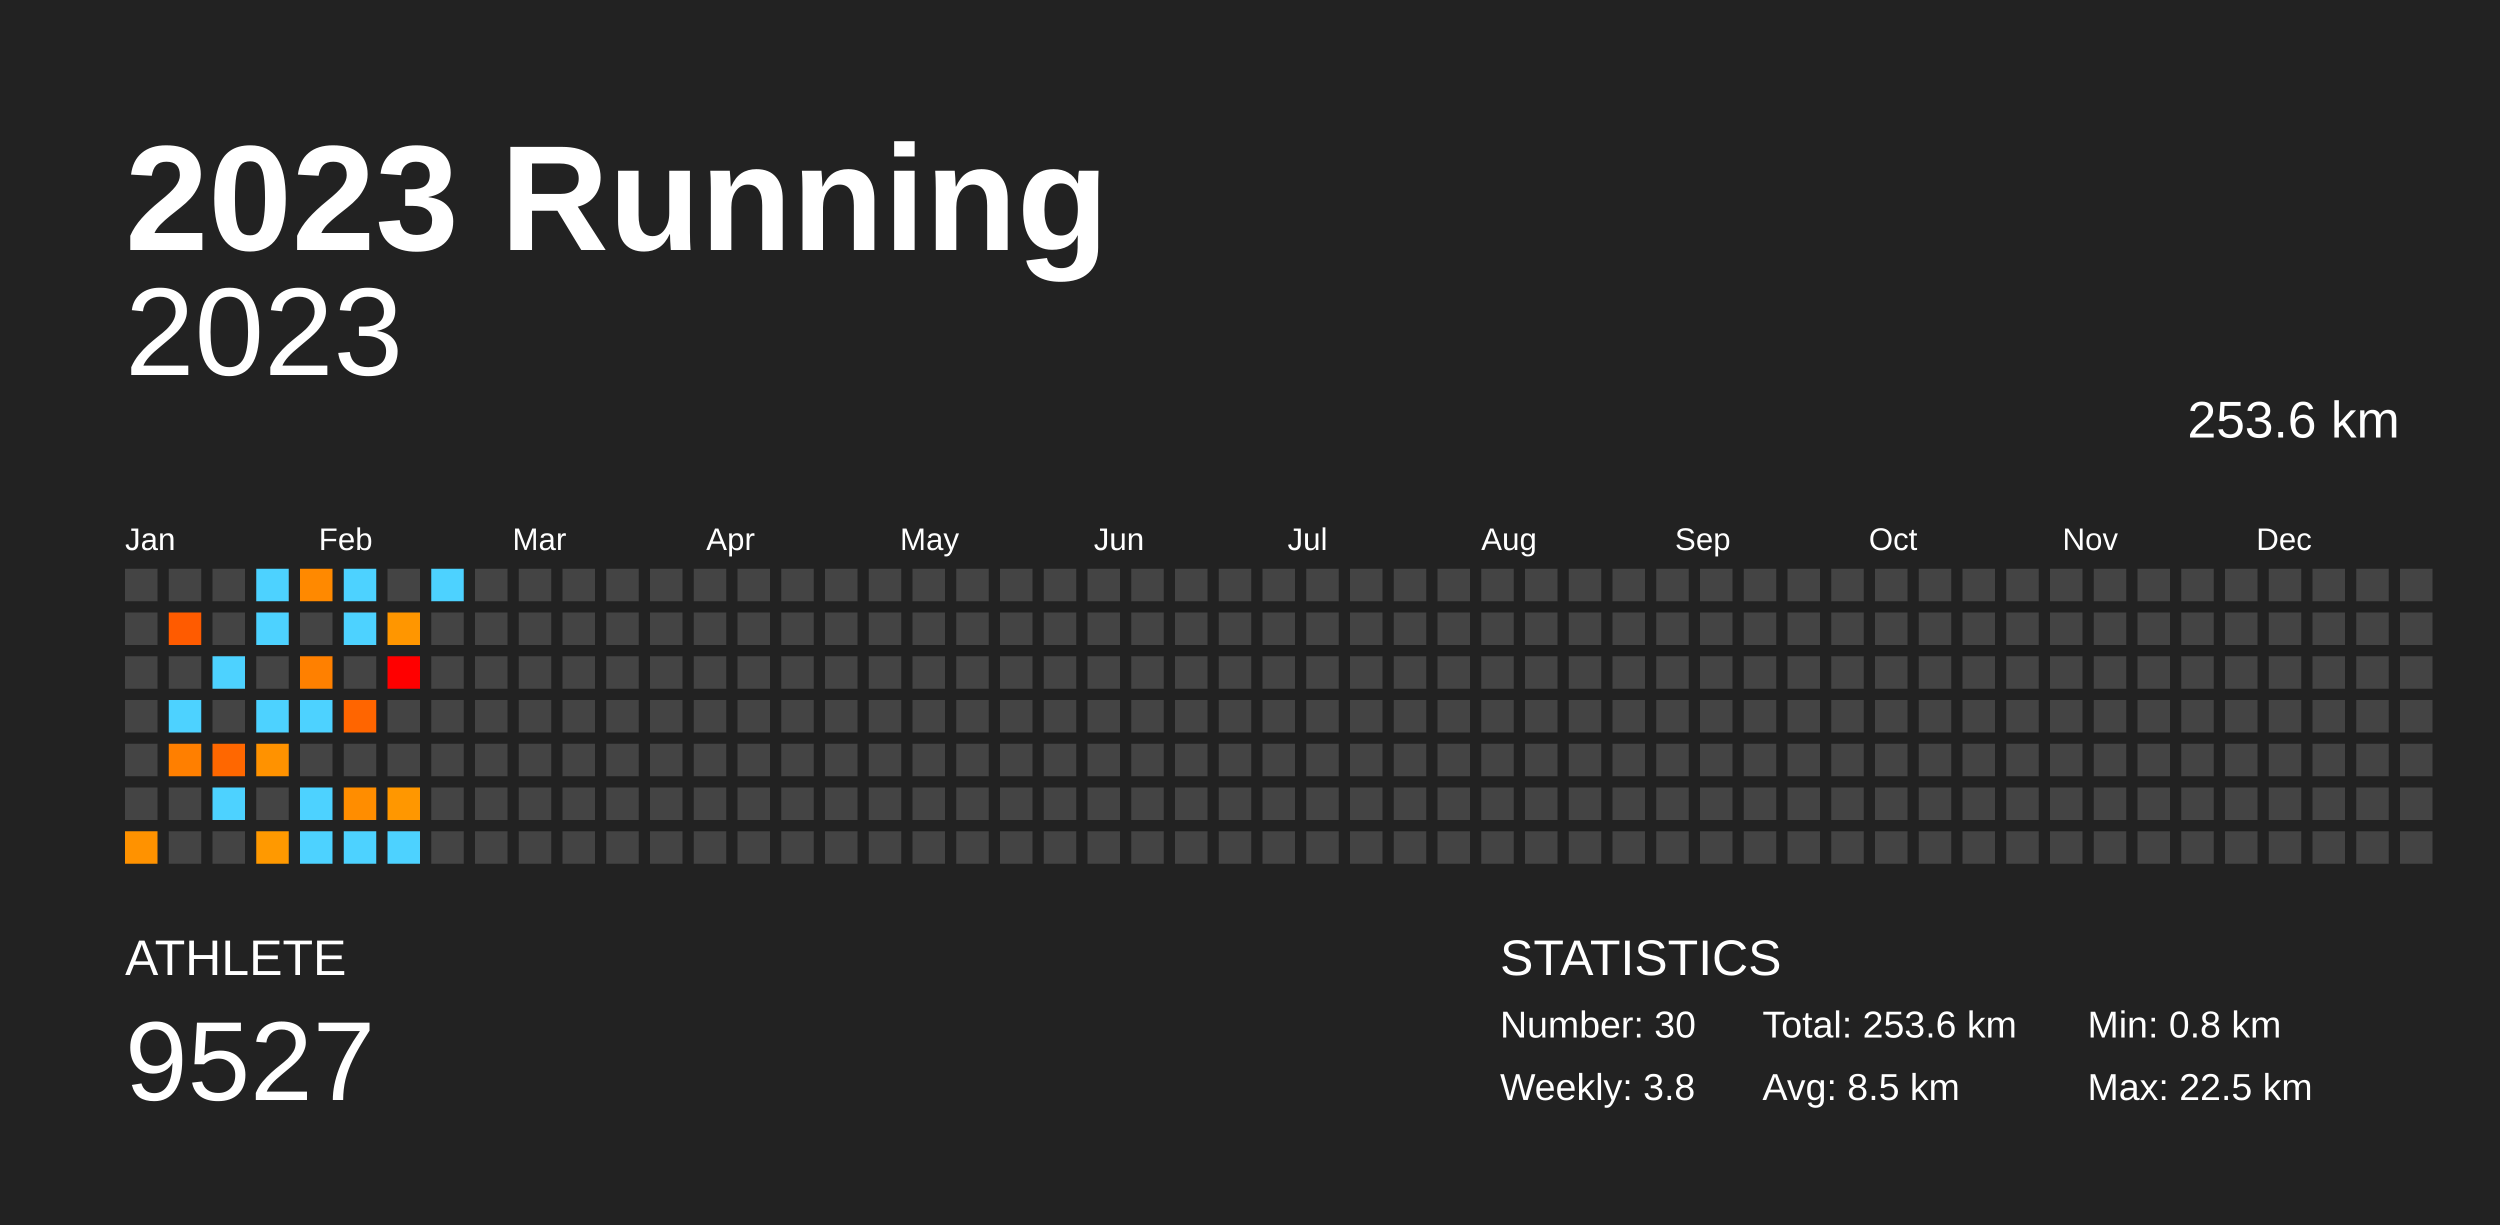
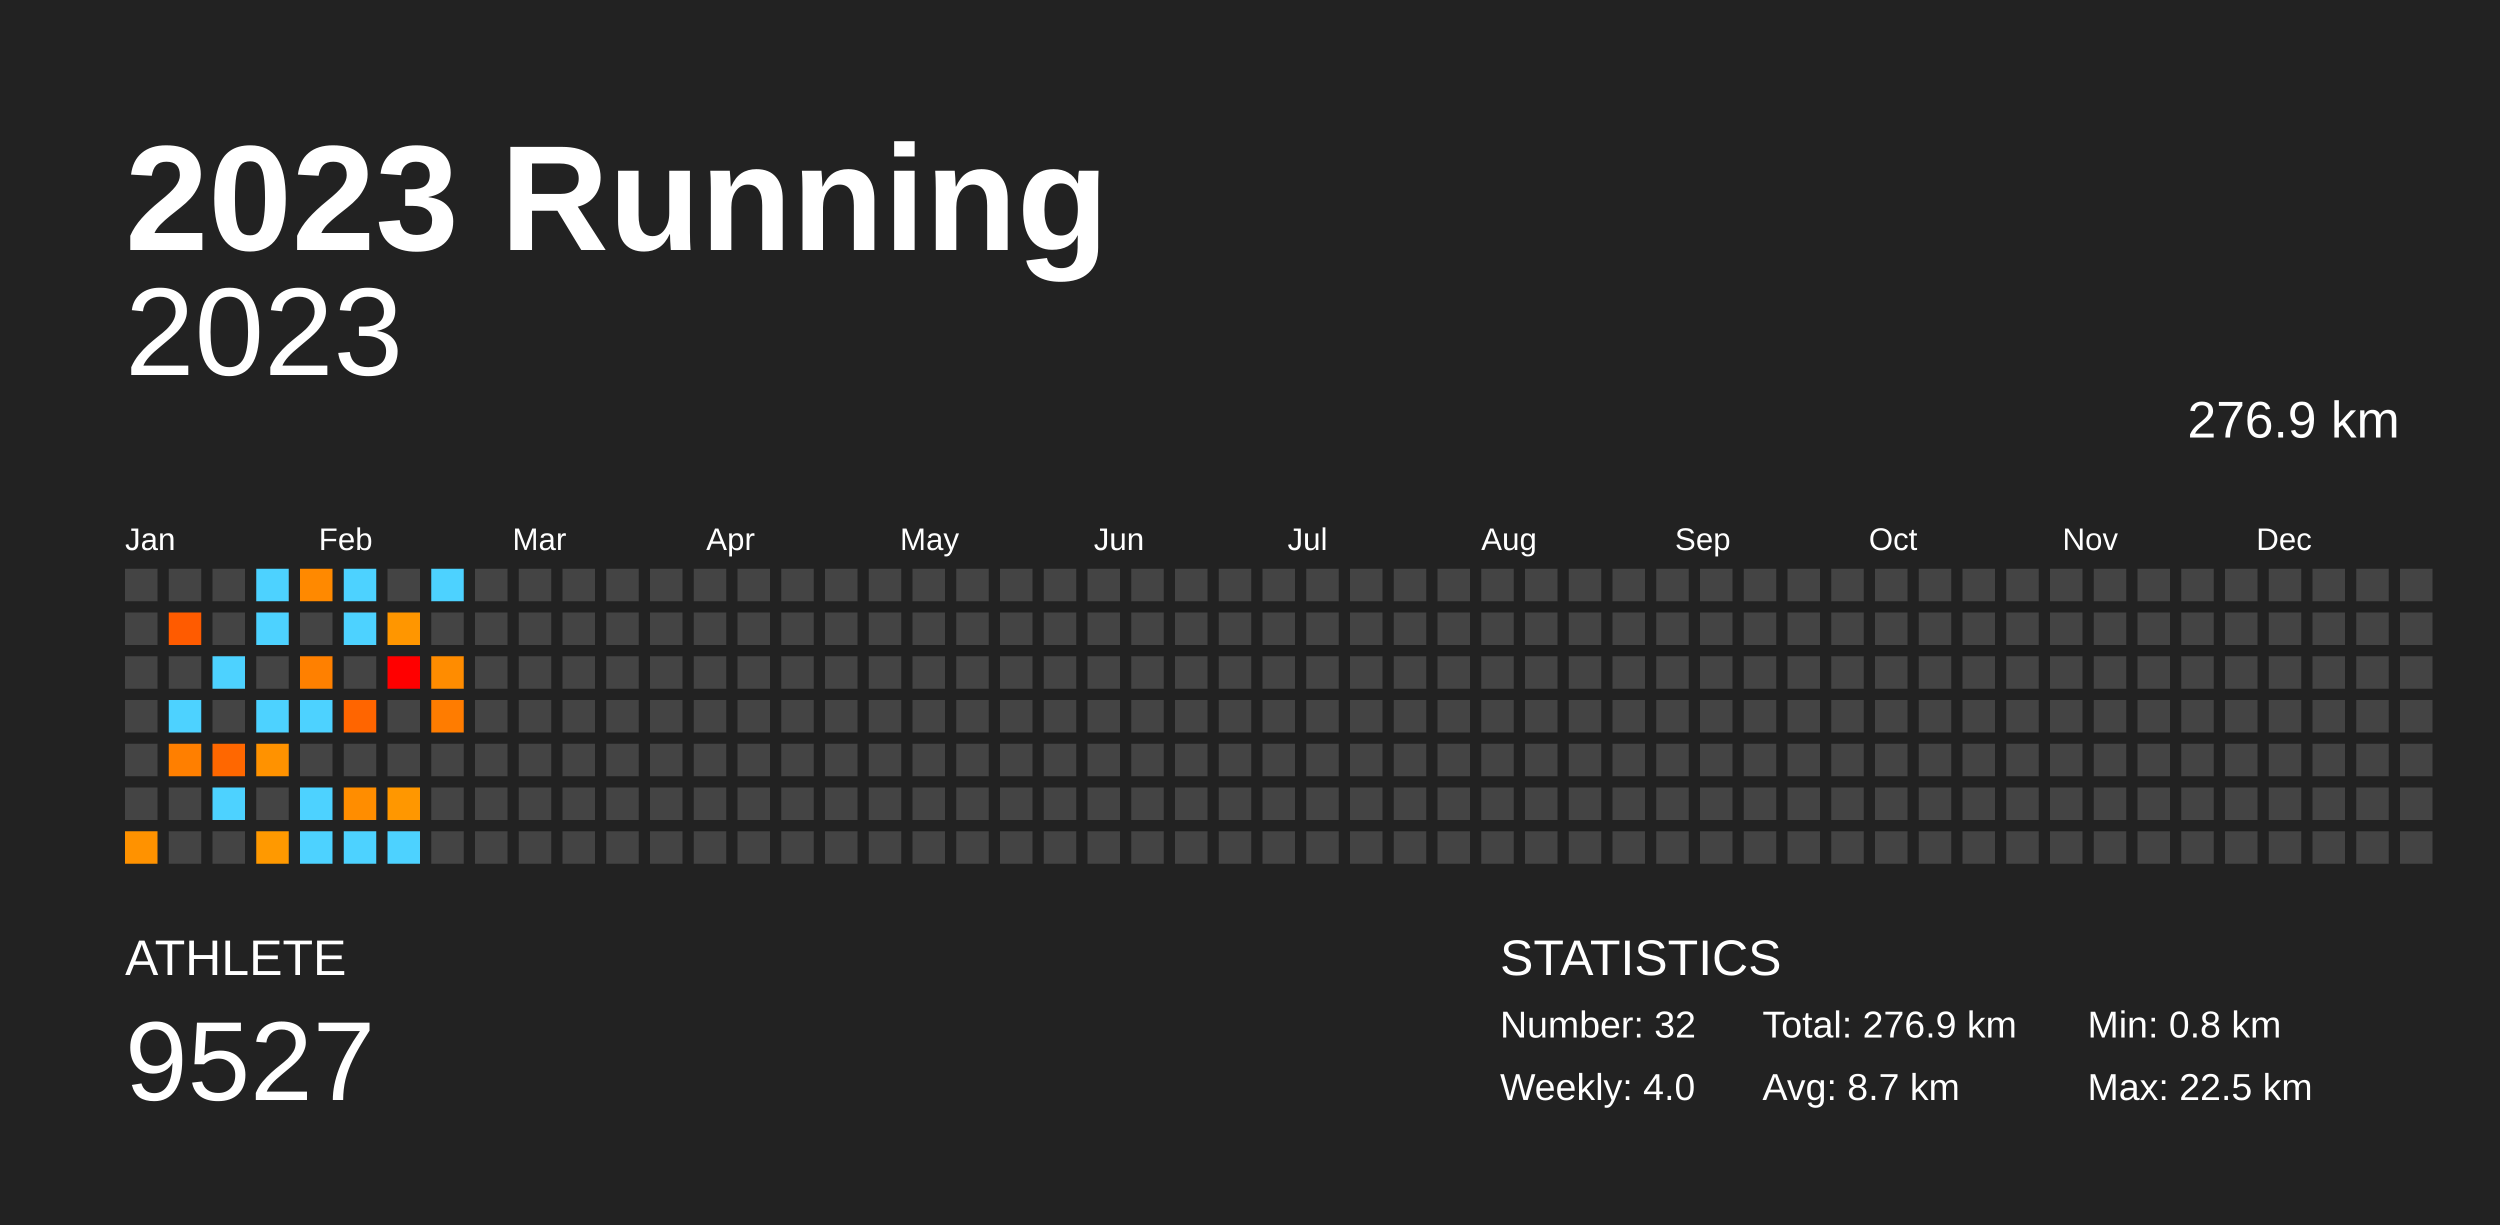
<svg xmlns="http://www.w3.org/2000/svg" baseProfile="full" height="98mm" version="1.1" viewBox="0,0,200,98" width="200mm">
  <defs />
  <rect fill="#222222" height="98" width="200" x="0" y="0" />
  <text fill="#FFFFFF" style="font-size:12px; font-family:Arial; font-weight:bold;" x="10" y="20">2023 Running</text>
  <text fill="#FFFFFF" style="font-size:4px; font-family:Arial" x="10" y="78">ATHLETE</text>
  <text fill="#FFFFFF" style="font-size:9px; font-family:Arial" x="10" y="88">9527</text>
  <text fill="#FFFFFF" style="font-size:4px; font-family:Arial" x="120" y="78">STATISTICS</text>
-   <text fill="#FFFFFF" style="font-size:3px; font-family:Arial" x="120" y="83">Number: 30</text>
-   <text fill="#FFFFFF" style="font-size:3px; font-family:Arial" x="120" y="88">Weekly: 3.8</text>
-   <text fill="#FFFFFF" style="font-size:3px; font-family:Arial" x="141" y="83">Total: 253.6 km</text>
-   <text fill="#FFFFFF" style="font-size:3px; font-family:Arial" x="141" y="88">Avg: 8.5 km</text>
+   <text fill="#FFFFFF" style="font-size:3px; font-family:Arial" x="120" y="83">Number: 32</text>
+   <text fill="#FFFFFF" style="font-size:3px; font-family:Arial" x="120" y="88">Weekly: 4.0</text>
+   <text fill="#FFFFFF" style="font-size:3px; font-family:Arial" x="141" y="83">Total: 276.9 km</text>
+   <text fill="#FFFFFF" style="font-size:3px; font-family:Arial" x="141" y="88">Avg: 8.7 km</text>
  <text fill="#FFFFFF" style="font-size:3px; font-family:Arial" x="167" y="83">Min: 0.8 km</text>
  <text fill="#FFFFFF" style="font-size:3px; font-family:Arial" x="167" y="88">Max: 22.5 km</text>
  <text alignment-baseline="hanging" fill="#FFFFFF" style="font-size:10.0px; font-family:Arial;" x="10" y="30">2023</text>
-   <text alignment-baseline="hanging" fill="#FFFFFF" style="font-size:4.125px; font-family:Arial;" x="175" y="35">253.6 km</text>
+   <text alignment-baseline="hanging" fill="#FFFFFF" style="font-size:4.125px; font-family:Arial;" x="175" y="35">276.9 km</text>
  <text fill="#FFFFFF" style="font-size:2.5px; font-family:Arial" x="10.0" y="44">Jan</text>
  <text fill="#FFFFFF" style="font-size:2.5px; font-family:Arial" x="25.5" y="44">Feb</text>
  <text fill="#FFFFFF" style="font-size:2.5px; font-family:Arial" x="41.0" y="44">Mar</text>
  <text fill="#FFFFFF" style="font-size:2.5px; font-family:Arial" x="56.5" y="44">Apr</text>
  <text fill="#FFFFFF" style="font-size:2.5px; font-family:Arial" x="72.0" y="44">May</text>
  <text fill="#FFFFFF" style="font-size:2.5px; font-family:Arial" x="87.5" y="44">Jun</text>
  <text fill="#FFFFFF" style="font-size:2.5px; font-family:Arial" x="103.0" y="44">Jul</text>
  <text fill="#FFFFFF" style="font-size:2.5px; font-family:Arial" x="118.5" y="44">Aug</text>
  <text fill="#FFFFFF" style="font-size:2.5px; font-family:Arial" x="134.0" y="44">Sep</text>
  <text fill="#FFFFFF" style="font-size:2.5px; font-family:Arial" x="149.5" y="44">Oct</text>
  <text fill="#FFFFFF" style="font-size:2.5px; font-family:Arial" x="165.0" y="44">Nov</text>
  <text fill="#FFFFFF" style="font-size:2.5px; font-family:Arial" x="180.5" y="44">Dec</text>
  <rect fill="#444444" height="2.6" width="2.6" x="10.0" y="45.5" />
  <rect fill="#444444" height="2.6" width="2.6" x="10.0" y="49.0" />
  <rect fill="#444444" height="2.6" width="2.6" x="10.0" y="52.5" />
  <rect fill="#444444" height="2.6" width="2.6" x="10.0" y="56.0" />
  <rect fill="#444444" height="2.6" width="2.6" x="10.0" y="59.5" />
  <rect fill="#444444" height="2.6" width="2.6" x="10.0" y="63.0" />
  <rect fill="#ff9200" height="2.6" width="2.6" x="10.0" y="66.5" />
  <rect fill="#444444" height="2.6" width="2.6" x="13.5" y="45.5" />
  <rect fill="#ff5b00" height="2.6" width="2.6" x="13.5" y="49.0" />
  <rect fill="#444444" height="2.6" width="2.6" x="13.5" y="52.5" />
  <rect fill="#4dd2ff" height="2.6" width="2.6" x="13.5" y="56.0" />
  <rect fill="#ff7f00" height="2.6" width="2.6" x="13.5" y="59.5" />
  <rect fill="#444444" height="2.6" width="2.6" x="13.5" y="63.0" />
  <rect fill="#444444" height="2.6" width="2.6" x="13.5" y="66.5" />
  <rect fill="#444444" height="2.6" width="2.6" x="17.0" y="45.5" />
  <rect fill="#444444" height="2.6" width="2.6" x="17.0" y="49.0" />
  <rect fill="#4dd2ff" height="2.6" width="2.6" x="17.0" y="52.5" />
  <rect fill="#444444" height="2.6" width="2.6" x="17.0" y="56.0" />
  <rect fill="#ff6700" height="2.6" width="2.6" x="17.0" y="59.5" />
  <rect fill="#4dd2ff" height="2.6" width="2.6" x="17.0" y="63.0" />
  <rect fill="#444444" height="2.6" width="2.6" x="17.0" y="66.5" />
  <rect fill="#4dd2ff" height="2.6" width="2.6" x="20.5" y="45.5" />
  <rect fill="#4dd2ff" height="2.6" width="2.6" x="20.5" y="49.0" />
  <rect fill="#444444" height="2.6" width="2.6" x="20.5" y="52.5" />
  <rect fill="#4dd2ff" height="2.6" width="2.6" x="20.5" y="56.0" />
  <rect fill="#ff9200" height="2.6" width="2.6" x="20.5" y="59.5" />
  <rect fill="#444444" height="2.6" width="2.6" x="20.5" y="63.0" />
  <rect fill="#ff9900" height="2.6" width="2.6" x="20.5" y="66.5" />
  <rect fill="#ff8900" height="2.6" width="2.6" x="24.0" y="45.5" />
  <rect fill="#444444" height="2.6" width="2.6" x="24.0" y="49.0" />
  <rect fill="#ff8000" height="2.6" width="2.6" x="24.0" y="52.5" />
  <rect fill="#4dd2ff" height="2.6" width="2.6" x="24.0" y="56.0" />
  <rect fill="#444444" height="2.6" width="2.6" x="24.0" y="59.5" />
  <rect fill="#4dd2ff" height="2.6" width="2.6" x="24.0" y="63.0" />
  <rect fill="#4dd2ff" height="2.6" width="2.6" x="24.0" y="66.5" />
  <rect fill="#4dd2ff" height="2.6" width="2.6" x="27.5" y="45.5" />
  <rect fill="#4dd2ff" height="2.6" width="2.6" x="27.5" y="49.0" />
  <rect fill="#444444" height="2.6" width="2.6" x="27.5" y="52.5" />
  <rect fill="#ff6500" height="2.6" width="2.6" x="27.5" y="56.0" />
  <rect fill="#444444" height="2.6" width="2.6" x="27.5" y="59.5" />
  <rect fill="#ff8d00" height="2.6" width="2.6" x="27.5" y="63.0" />
  <rect fill="#4dd2ff" height="2.6" width="2.6" x="27.5" y="66.5" />
  <rect fill="#444444" height="2.6" width="2.6" x="31.0" y="45.5" />
  <rect fill="#ff9600" height="2.6" width="2.6" x="31.0" y="49.0" />
  <rect fill="red" height="2.6" width="2.6" x="31.0" y="52.5" />
  <rect fill="#444444" height="2.6" width="2.6" x="31.0" y="56.0" />
  <rect fill="#444444" height="2.6" width="2.6" x="31.0" y="59.5" />
  <rect fill="#ff9700" height="2.6" width="2.6" x="31.0" y="63.0" />
  <rect fill="#4dd2ff" height="2.6" width="2.6" x="31.0" y="66.5" />
  <rect fill="#4dd2ff" height="2.6" width="2.6" x="34.5" y="45.5" />
  <rect fill="#444444" height="2.6" width="2.6" x="34.5" y="49.0" />
-   <rect fill="#444444" height="2.6" width="2.6" x="34.5" y="52.5" />
-   <rect fill="#444444" height="2.6" width="2.6" x="34.5" y="56.0" />
+   <rect fill="#ff8c00" height="2.6" width="2.6" x="34.5" y="52.5" />
+   <rect fill="#ff7c00" height="2.6" width="2.6" x="34.5" y="56.0" />
  <rect fill="#444444" height="2.6" width="2.6" x="34.5" y="59.5" />
  <rect fill="#444444" height="2.6" width="2.6" x="34.5" y="63.0" />
  <rect fill="#444444" height="2.6" width="2.6" x="34.5" y="66.5" />
  <rect fill="#444444" height="2.6" width="2.6" x="38.0" y="45.5" />
  <rect fill="#444444" height="2.6" width="2.6" x="38.0" y="49.0" />
  <rect fill="#444444" height="2.6" width="2.6" x="38.0" y="52.5" />
  <rect fill="#444444" height="2.6" width="2.6" x="38.0" y="56.0" />
  <rect fill="#444444" height="2.6" width="2.6" x="38.0" y="59.5" />
  <rect fill="#444444" height="2.6" width="2.6" x="38.0" y="63.0" />
  <rect fill="#444444" height="2.6" width="2.6" x="38.0" y="66.5" />
  <rect fill="#444444" height="2.6" width="2.6" x="41.5" y="45.5" />
  <rect fill="#444444" height="2.6" width="2.6" x="41.5" y="49.0" />
  <rect fill="#444444" height="2.6" width="2.6" x="41.5" y="52.5" />
  <rect fill="#444444" height="2.6" width="2.6" x="41.5" y="56.0" />
  <rect fill="#444444" height="2.6" width="2.6" x="41.5" y="59.5" />
  <rect fill="#444444" height="2.6" width="2.6" x="41.5" y="63.0" />
  <rect fill="#444444" height="2.6" width="2.6" x="41.5" y="66.5" />
  <rect fill="#444444" height="2.6" width="2.6" x="45.0" y="45.5" />
  <rect fill="#444444" height="2.6" width="2.6" x="45.0" y="49.0" />
  <rect fill="#444444" height="2.6" width="2.6" x="45.0" y="52.5" />
  <rect fill="#444444" height="2.6" width="2.6" x="45.0" y="56.0" />
  <rect fill="#444444" height="2.6" width="2.6" x="45.0" y="59.5" />
  <rect fill="#444444" height="2.6" width="2.6" x="45.0" y="63.0" />
  <rect fill="#444444" height="2.6" width="2.6" x="45.0" y="66.5" />
  <rect fill="#444444" height="2.6" width="2.6" x="48.5" y="45.5" />
  <rect fill="#444444" height="2.6" width="2.6" x="48.5" y="49.0" />
  <rect fill="#444444" height="2.6" width="2.6" x="48.5" y="52.5" />
  <rect fill="#444444" height="2.6" width="2.6" x="48.5" y="56.0" />
  <rect fill="#444444" height="2.6" width="2.6" x="48.5" y="59.5" />
  <rect fill="#444444" height="2.6" width="2.6" x="48.5" y="63.0" />
  <rect fill="#444444" height="2.6" width="2.6" x="48.5" y="66.5" />
  <rect fill="#444444" height="2.6" width="2.6" x="52.0" y="45.5" />
  <rect fill="#444444" height="2.6" width="2.6" x="52.0" y="49.0" />
  <rect fill="#444444" height="2.6" width="2.6" x="52.0" y="52.5" />
  <rect fill="#444444" height="2.6" width="2.6" x="52.0" y="56.0" />
  <rect fill="#444444" height="2.6" width="2.6" x="52.0" y="59.5" />
  <rect fill="#444444" height="2.6" width="2.6" x="52.0" y="63.0" />
  <rect fill="#444444" height="2.6" width="2.6" x="52.0" y="66.5" />
  <rect fill="#444444" height="2.6" width="2.6" x="55.5" y="45.5" />
  <rect fill="#444444" height="2.6" width="2.6" x="55.5" y="49.0" />
  <rect fill="#444444" height="2.6" width="2.6" x="55.5" y="52.5" />
  <rect fill="#444444" height="2.6" width="2.6" x="55.5" y="56.0" />
  <rect fill="#444444" height="2.6" width="2.6" x="55.5" y="59.5" />
  <rect fill="#444444" height="2.6" width="2.6" x="55.5" y="63.0" />
  <rect fill="#444444" height="2.6" width="2.6" x="55.5" y="66.5" />
  <rect fill="#444444" height="2.6" width="2.6" x="59.0" y="45.5" />
  <rect fill="#444444" height="2.6" width="2.6" x="59.0" y="49.0" />
  <rect fill="#444444" height="2.6" width="2.6" x="59.0" y="52.5" />
  <rect fill="#444444" height="2.6" width="2.6" x="59.0" y="56.0" />
  <rect fill="#444444" height="2.6" width="2.6" x="59.0" y="59.5" />
  <rect fill="#444444" height="2.6" width="2.6" x="59.0" y="63.0" />
  <rect fill="#444444" height="2.6" width="2.6" x="59.0" y="66.5" />
  <rect fill="#444444" height="2.6" width="2.6" x="62.5" y="45.5" />
  <rect fill="#444444" height="2.6" width="2.6" x="62.5" y="49.0" />
  <rect fill="#444444" height="2.6" width="2.6" x="62.5" y="52.5" />
  <rect fill="#444444" height="2.6" width="2.6" x="62.5" y="56.0" />
  <rect fill="#444444" height="2.6" width="2.6" x="62.5" y="59.5" />
  <rect fill="#444444" height="2.6" width="2.6" x="62.5" y="63.0" />
  <rect fill="#444444" height="2.6" width="2.6" x="62.5" y="66.5" />
  <rect fill="#444444" height="2.6" width="2.6" x="66.0" y="45.5" />
  <rect fill="#444444" height="2.6" width="2.6" x="66.0" y="49.0" />
  <rect fill="#444444" height="2.6" width="2.6" x="66.0" y="52.5" />
  <rect fill="#444444" height="2.6" width="2.6" x="66.0" y="56.0" />
  <rect fill="#444444" height="2.6" width="2.6" x="66.0" y="59.5" />
  <rect fill="#444444" height="2.6" width="2.6" x="66.0" y="63.0" />
  <rect fill="#444444" height="2.6" width="2.6" x="66.0" y="66.5" />
  <rect fill="#444444" height="2.6" width="2.6" x="69.5" y="45.5" />
  <rect fill="#444444" height="2.6" width="2.6" x="69.5" y="49.0" />
  <rect fill="#444444" height="2.6" width="2.6" x="69.5" y="52.5" />
  <rect fill="#444444" height="2.6" width="2.6" x="69.5" y="56.0" />
  <rect fill="#444444" height="2.6" width="2.6" x="69.5" y="59.5" />
  <rect fill="#444444" height="2.6" width="2.6" x="69.5" y="63.0" />
  <rect fill="#444444" height="2.6" width="2.6" x="69.5" y="66.5" />
  <rect fill="#444444" height="2.6" width="2.6" x="73.0" y="45.5" />
  <rect fill="#444444" height="2.6" width="2.6" x="73.0" y="49.0" />
  <rect fill="#444444" height="2.6" width="2.6" x="73.0" y="52.5" />
  <rect fill="#444444" height="2.6" width="2.6" x="73.0" y="56.0" />
  <rect fill="#444444" height="2.6" width="2.6" x="73.0" y="59.5" />
  <rect fill="#444444" height="2.6" width="2.6" x="73.0" y="63.0" />
  <rect fill="#444444" height="2.6" width="2.6" x="73.0" y="66.5" />
  <rect fill="#444444" height="2.6" width="2.6" x="76.5" y="45.5" />
  <rect fill="#444444" height="2.6" width="2.6" x="76.5" y="49.0" />
  <rect fill="#444444" height="2.6" width="2.6" x="76.5" y="52.5" />
  <rect fill="#444444" height="2.6" width="2.6" x="76.5" y="56.0" />
  <rect fill="#444444" height="2.6" width="2.6" x="76.5" y="59.5" />
  <rect fill="#444444" height="2.6" width="2.6" x="76.5" y="63.0" />
  <rect fill="#444444" height="2.6" width="2.6" x="76.5" y="66.5" />
  <rect fill="#444444" height="2.6" width="2.6" x="80.0" y="45.5" />
  <rect fill="#444444" height="2.6" width="2.6" x="80.0" y="49.0" />
  <rect fill="#444444" height="2.6" width="2.6" x="80.0" y="52.5" />
  <rect fill="#444444" height="2.6" width="2.6" x="80.0" y="56.0" />
  <rect fill="#444444" height="2.6" width="2.6" x="80.0" y="59.5" />
  <rect fill="#444444" height="2.6" width="2.6" x="80.0" y="63.0" />
  <rect fill="#444444" height="2.6" width="2.6" x="80.0" y="66.5" />
  <rect fill="#444444" height="2.6" width="2.6" x="83.5" y="45.5" />
  <rect fill="#444444" height="2.6" width="2.6" x="83.5" y="49.0" />
  <rect fill="#444444" height="2.6" width="2.6" x="83.5" y="52.5" />
  <rect fill="#444444" height="2.6" width="2.6" x="83.5" y="56.0" />
  <rect fill="#444444" height="2.6" width="2.6" x="83.5" y="59.5" />
  <rect fill="#444444" height="2.6" width="2.6" x="83.5" y="63.0" />
  <rect fill="#444444" height="2.6" width="2.6" x="83.5" y="66.5" />
  <rect fill="#444444" height="2.6" width="2.6" x="87.0" y="45.5" />
  <rect fill="#444444" height="2.6" width="2.6" x="87.0" y="49.0" />
  <rect fill="#444444" height="2.6" width="2.6" x="87.0" y="52.5" />
  <rect fill="#444444" height="2.6" width="2.6" x="87.0" y="56.0" />
  <rect fill="#444444" height="2.6" width="2.6" x="87.0" y="59.5" />
  <rect fill="#444444" height="2.6" width="2.6" x="87.0" y="63.0" />
  <rect fill="#444444" height="2.6" width="2.6" x="87.0" y="66.5" />
  <rect fill="#444444" height="2.6" width="2.6" x="90.5" y="45.5" />
  <rect fill="#444444" height="2.6" width="2.6" x="90.5" y="49.0" />
  <rect fill="#444444" height="2.6" width="2.6" x="90.5" y="52.5" />
  <rect fill="#444444" height="2.6" width="2.6" x="90.5" y="56.0" />
  <rect fill="#444444" height="2.6" width="2.6" x="90.5" y="59.5" />
  <rect fill="#444444" height="2.6" width="2.6" x="90.5" y="63.0" />
  <rect fill="#444444" height="2.6" width="2.6" x="90.5" y="66.5" />
  <rect fill="#444444" height="2.6" width="2.6" x="94.0" y="45.5" />
  <rect fill="#444444" height="2.6" width="2.6" x="94.0" y="49.0" />
  <rect fill="#444444" height="2.6" width="2.6" x="94.0" y="52.5" />
  <rect fill="#444444" height="2.6" width="2.6" x="94.0" y="56.0" />
  <rect fill="#444444" height="2.6" width="2.6" x="94.0" y="59.5" />
  <rect fill="#444444" height="2.6" width="2.6" x="94.0" y="63.0" />
  <rect fill="#444444" height="2.6" width="2.6" x="94.0" y="66.5" />
  <rect fill="#444444" height="2.6" width="2.6" x="97.5" y="45.5" />
  <rect fill="#444444" height="2.6" width="2.6" x="97.5" y="49.0" />
  <rect fill="#444444" height="2.6" width="2.6" x="97.5" y="52.5" />
  <rect fill="#444444" height="2.6" width="2.6" x="97.5" y="56.0" />
  <rect fill="#444444" height="2.6" width="2.6" x="97.5" y="59.5" />
  <rect fill="#444444" height="2.6" width="2.6" x="97.5" y="63.0" />
  <rect fill="#444444" height="2.6" width="2.6" x="97.5" y="66.5" />
  <rect fill="#444444" height="2.6" width="2.6" x="101.0" y="45.5" />
  <rect fill="#444444" height="2.6" width="2.6" x="101.0" y="49.0" />
  <rect fill="#444444" height="2.6" width="2.6" x="101.0" y="52.5" />
  <rect fill="#444444" height="2.6" width="2.6" x="101.0" y="56.0" />
  <rect fill="#444444" height="2.6" width="2.6" x="101.0" y="59.5" />
  <rect fill="#444444" height="2.6" width="2.6" x="101.0" y="63.0" />
  <rect fill="#444444" height="2.6" width="2.6" x="101.0" y="66.5" />
  <rect fill="#444444" height="2.6" width="2.6" x="104.5" y="45.5" />
  <rect fill="#444444" height="2.6" width="2.6" x="104.5" y="49.0" />
  <rect fill="#444444" height="2.6" width="2.6" x="104.5" y="52.5" />
  <rect fill="#444444" height="2.6" width="2.6" x="104.5" y="56.0" />
  <rect fill="#444444" height="2.6" width="2.6" x="104.5" y="59.5" />
  <rect fill="#444444" height="2.6" width="2.6" x="104.5" y="63.0" />
  <rect fill="#444444" height="2.6" width="2.6" x="104.5" y="66.5" />
  <rect fill="#444444" height="2.6" width="2.6" x="108.0" y="45.5" />
  <rect fill="#444444" height="2.6" width="2.6" x="108.0" y="49.0" />
  <rect fill="#444444" height="2.6" width="2.6" x="108.0" y="52.5" />
  <rect fill="#444444" height="2.6" width="2.6" x="108.0" y="56.0" />
  <rect fill="#444444" height="2.6" width="2.6" x="108.0" y="59.5" />
  <rect fill="#444444" height="2.6" width="2.6" x="108.0" y="63.0" />
  <rect fill="#444444" height="2.6" width="2.6" x="108.0" y="66.5" />
  <rect fill="#444444" height="2.6" width="2.6" x="111.5" y="45.5" />
  <rect fill="#444444" height="2.6" width="2.6" x="111.5" y="49.0" />
  <rect fill="#444444" height="2.6" width="2.6" x="111.5" y="52.5" />
  <rect fill="#444444" height="2.6" width="2.6" x="111.5" y="56.0" />
  <rect fill="#444444" height="2.6" width="2.6" x="111.5" y="59.5" />
  <rect fill="#444444" height="2.6" width="2.6" x="111.5" y="63.0" />
  <rect fill="#444444" height="2.6" width="2.6" x="111.5" y="66.5" />
  <rect fill="#444444" height="2.6" width="2.6" x="115.0" y="45.5" />
  <rect fill="#444444" height="2.6" width="2.6" x="115.0" y="49.0" />
  <rect fill="#444444" height="2.6" width="2.6" x="115.0" y="52.5" />
  <rect fill="#444444" height="2.6" width="2.6" x="115.0" y="56.0" />
  <rect fill="#444444" height="2.6" width="2.6" x="115.0" y="59.5" />
  <rect fill="#444444" height="2.6" width="2.6" x="115.0" y="63.0" />
  <rect fill="#444444" height="2.6" width="2.6" x="115.0" y="66.5" />
  <rect fill="#444444" height="2.6" width="2.6" x="118.5" y="45.5" />
  <rect fill="#444444" height="2.6" width="2.6" x="118.5" y="49.0" />
  <rect fill="#444444" height="2.6" width="2.6" x="118.5" y="52.5" />
  <rect fill="#444444" height="2.6" width="2.6" x="118.5" y="56.0" />
  <rect fill="#444444" height="2.6" width="2.6" x="118.5" y="59.5" />
  <rect fill="#444444" height="2.6" width="2.6" x="118.5" y="63.0" />
  <rect fill="#444444" height="2.6" width="2.6" x="118.5" y="66.5" />
  <rect fill="#444444" height="2.6" width="2.6" x="122.0" y="45.5" />
  <rect fill="#444444" height="2.6" width="2.6" x="122.0" y="49.0" />
  <rect fill="#444444" height="2.6" width="2.6" x="122.0" y="52.5" />
  <rect fill="#444444" height="2.6" width="2.6" x="122.0" y="56.0" />
  <rect fill="#444444" height="2.6" width="2.6" x="122.0" y="59.5" />
  <rect fill="#444444" height="2.6" width="2.6" x="122.0" y="63.0" />
  <rect fill="#444444" height="2.6" width="2.6" x="122.0" y="66.5" />
  <rect fill="#444444" height="2.6" width="2.6" x="125.5" y="45.5" />
  <rect fill="#444444" height="2.6" width="2.6" x="125.5" y="49.0" />
  <rect fill="#444444" height="2.6" width="2.6" x="125.5" y="52.5" />
  <rect fill="#444444" height="2.6" width="2.6" x="125.5" y="56.0" />
  <rect fill="#444444" height="2.6" width="2.6" x="125.5" y="59.5" />
  <rect fill="#444444" height="2.6" width="2.6" x="125.5" y="63.0" />
  <rect fill="#444444" height="2.6" width="2.6" x="125.5" y="66.5" />
  <rect fill="#444444" height="2.6" width="2.6" x="129.0" y="45.5" />
  <rect fill="#444444" height="2.6" width="2.6" x="129.0" y="49.0" />
  <rect fill="#444444" height="2.6" width="2.6" x="129.0" y="52.5" />
  <rect fill="#444444" height="2.6" width="2.6" x="129.0" y="56.0" />
  <rect fill="#444444" height="2.6" width="2.6" x="129.0" y="59.5" />
  <rect fill="#444444" height="2.6" width="2.6" x="129.0" y="63.0" />
  <rect fill="#444444" height="2.6" width="2.6" x="129.0" y="66.5" />
  <rect fill="#444444" height="2.6" width="2.6" x="132.5" y="45.5" />
  <rect fill="#444444" height="2.6" width="2.6" x="132.5" y="49.0" />
  <rect fill="#444444" height="2.6" width="2.6" x="132.5" y="52.5" />
  <rect fill="#444444" height="2.6" width="2.6" x="132.5" y="56.0" />
  <rect fill="#444444" height="2.6" width="2.6" x="132.5" y="59.5" />
  <rect fill="#444444" height="2.6" width="2.6" x="132.5" y="63.0" />
  <rect fill="#444444" height="2.6" width="2.6" x="132.5" y="66.5" />
  <rect fill="#444444" height="2.6" width="2.6" x="136.0" y="45.5" />
  <rect fill="#444444" height="2.6" width="2.6" x="136.0" y="49.0" />
  <rect fill="#444444" height="2.6" width="2.6" x="136.0" y="52.5" />
  <rect fill="#444444" height="2.6" width="2.6" x="136.0" y="56.0" />
  <rect fill="#444444" height="2.6" width="2.6" x="136.0" y="59.5" />
  <rect fill="#444444" height="2.6" width="2.6" x="136.0" y="63.0" />
  <rect fill="#444444" height="2.6" width="2.6" x="136.0" y="66.5" />
  <rect fill="#444444" height="2.6" width="2.6" x="139.5" y="45.5" />
  <rect fill="#444444" height="2.6" width="2.6" x="139.5" y="49.0" />
  <rect fill="#444444" height="2.6" width="2.6" x="139.5" y="52.5" />
  <rect fill="#444444" height="2.6" width="2.6" x="139.5" y="56.0" />
  <rect fill="#444444" height="2.6" width="2.6" x="139.5" y="59.5" />
  <rect fill="#444444" height="2.6" width="2.6" x="139.5" y="63.0" />
  <rect fill="#444444" height="2.6" width="2.6" x="139.5" y="66.5" />
  <rect fill="#444444" height="2.6" width="2.6" x="143.0" y="45.5" />
  <rect fill="#444444" height="2.6" width="2.6" x="143.0" y="49.0" />
  <rect fill="#444444" height="2.6" width="2.6" x="143.0" y="52.5" />
  <rect fill="#444444" height="2.6" width="2.6" x="143.0" y="56.0" />
  <rect fill="#444444" height="2.6" width="2.6" x="143.0" y="59.5" />
  <rect fill="#444444" height="2.6" width="2.6" x="143.0" y="63.0" />
  <rect fill="#444444" height="2.6" width="2.6" x="143.0" y="66.5" />
  <rect fill="#444444" height="2.6" width="2.6" x="146.5" y="45.5" />
  <rect fill="#444444" height="2.6" width="2.6" x="146.5" y="49.0" />
  <rect fill="#444444" height="2.6" width="2.6" x="146.5" y="52.5" />
  <rect fill="#444444" height="2.6" width="2.6" x="146.5" y="56.0" />
  <rect fill="#444444" height="2.6" width="2.6" x="146.5" y="59.5" />
  <rect fill="#444444" height="2.6" width="2.6" x="146.5" y="63.0" />
  <rect fill="#444444" height="2.6" width="2.6" x="146.5" y="66.5" />
  <rect fill="#444444" height="2.6" width="2.6" x="150.0" y="45.5" />
  <rect fill="#444444" height="2.6" width="2.6" x="150.0" y="49.0" />
  <rect fill="#444444" height="2.6" width="2.6" x="150.0" y="52.5" />
  <rect fill="#444444" height="2.6" width="2.6" x="150.0" y="56.0" />
  <rect fill="#444444" height="2.6" width="2.6" x="150.0" y="59.5" />
  <rect fill="#444444" height="2.6" width="2.6" x="150.0" y="63.0" />
  <rect fill="#444444" height="2.6" width="2.6" x="150.0" y="66.5" />
  <rect fill="#444444" height="2.6" width="2.6" x="153.5" y="45.5" />
  <rect fill="#444444" height="2.6" width="2.6" x="153.5" y="49.0" />
  <rect fill="#444444" height="2.6" width="2.6" x="153.5" y="52.5" />
  <rect fill="#444444" height="2.6" width="2.6" x="153.5" y="56.0" />
  <rect fill="#444444" height="2.6" width="2.6" x="153.5" y="59.5" />
  <rect fill="#444444" height="2.6" width="2.6" x="153.5" y="63.0" />
  <rect fill="#444444" height="2.6" width="2.6" x="153.5" y="66.5" />
  <rect fill="#444444" height="2.6" width="2.6" x="157.0" y="45.5" />
  <rect fill="#444444" height="2.6" width="2.6" x="157.0" y="49.0" />
  <rect fill="#444444" height="2.6" width="2.6" x="157.0" y="52.5" />
  <rect fill="#444444" height="2.6" width="2.6" x="157.0" y="56.0" />
  <rect fill="#444444" height="2.6" width="2.6" x="157.0" y="59.5" />
  <rect fill="#444444" height="2.6" width="2.6" x="157.0" y="63.0" />
  <rect fill="#444444" height="2.6" width="2.6" x="157.0" y="66.5" />
  <rect fill="#444444" height="2.6" width="2.6" x="160.5" y="45.5" />
  <rect fill="#444444" height="2.6" width="2.6" x="160.5" y="49.0" />
  <rect fill="#444444" height="2.6" width="2.6" x="160.5" y="52.5" />
  <rect fill="#444444" height="2.6" width="2.6" x="160.5" y="56.0" />
  <rect fill="#444444" height="2.6" width="2.6" x="160.5" y="59.5" />
  <rect fill="#444444" height="2.6" width="2.6" x="160.5" y="63.0" />
  <rect fill="#444444" height="2.6" width="2.6" x="160.5" y="66.5" />
  <rect fill="#444444" height="2.6" width="2.6" x="164.0" y="45.5" />
  <rect fill="#444444" height="2.6" width="2.6" x="164.0" y="49.0" />
  <rect fill="#444444" height="2.6" width="2.6" x="164.0" y="52.5" />
  <rect fill="#444444" height="2.6" width="2.6" x="164.0" y="56.0" />
  <rect fill="#444444" height="2.6" width="2.6" x="164.0" y="59.5" />
  <rect fill="#444444" height="2.6" width="2.6" x="164.0" y="63.0" />
  <rect fill="#444444" height="2.6" width="2.6" x="164.0" y="66.5" />
  <rect fill="#444444" height="2.6" width="2.6" x="167.5" y="45.5" />
  <rect fill="#444444" height="2.6" width="2.6" x="167.5" y="49.0" />
  <rect fill="#444444" height="2.6" width="2.6" x="167.5" y="52.5" />
  <rect fill="#444444" height="2.6" width="2.6" x="167.5" y="56.0" />
  <rect fill="#444444" height="2.6" width="2.6" x="167.5" y="59.5" />
  <rect fill="#444444" height="2.6" width="2.6" x="167.5" y="63.0" />
  <rect fill="#444444" height="2.6" width="2.6" x="167.5" y="66.5" />
  <rect fill="#444444" height="2.6" width="2.6" x="171.0" y="45.5" />
  <rect fill="#444444" height="2.6" width="2.6" x="171.0" y="49.0" />
  <rect fill="#444444" height="2.6" width="2.6" x="171.0" y="52.5" />
  <rect fill="#444444" height="2.6" width="2.6" x="171.0" y="56.0" />
  <rect fill="#444444" height="2.6" width="2.6" x="171.0" y="59.5" />
  <rect fill="#444444" height="2.6" width="2.6" x="171.0" y="63.0" />
  <rect fill="#444444" height="2.6" width="2.6" x="171.0" y="66.5" />
  <rect fill="#444444" height="2.6" width="2.6" x="174.5" y="45.5" />
  <rect fill="#444444" height="2.6" width="2.6" x="174.5" y="49.0" />
  <rect fill="#444444" height="2.6" width="2.6" x="174.5" y="52.5" />
  <rect fill="#444444" height="2.6" width="2.6" x="174.5" y="56.0" />
  <rect fill="#444444" height="2.6" width="2.6" x="174.5" y="59.5" />
  <rect fill="#444444" height="2.6" width="2.6" x="174.5" y="63.0" />
  <rect fill="#444444" height="2.6" width="2.6" x="174.5" y="66.5" />
  <rect fill="#444444" height="2.6" width="2.6" x="178.0" y="45.5" />
  <rect fill="#444444" height="2.6" width="2.6" x="178.0" y="49.0" />
  <rect fill="#444444" height="2.6" width="2.6" x="178.0" y="52.5" />
  <rect fill="#444444" height="2.6" width="2.6" x="178.0" y="56.0" />
  <rect fill="#444444" height="2.6" width="2.6" x="178.0" y="59.5" />
  <rect fill="#444444" height="2.6" width="2.6" x="178.0" y="63.0" />
  <rect fill="#444444" height="2.6" width="2.6" x="178.0" y="66.5" />
  <rect fill="#444444" height="2.6" width="2.6" x="181.5" y="45.5" />
  <rect fill="#444444" height="2.6" width="2.6" x="181.5" y="49.0" />
  <rect fill="#444444" height="2.6" width="2.6" x="181.5" y="52.5" />
  <rect fill="#444444" height="2.6" width="2.6" x="181.5" y="56.0" />
  <rect fill="#444444" height="2.6" width="2.6" x="181.5" y="59.5" />
  <rect fill="#444444" height="2.6" width="2.6" x="181.5" y="63.0" />
  <rect fill="#444444" height="2.6" width="2.6" x="181.5" y="66.5" />
  <rect fill="#444444" height="2.6" width="2.6" x="185.0" y="45.5" />
  <rect fill="#444444" height="2.6" width="2.6" x="185.0" y="49.0" />
  <rect fill="#444444" height="2.6" width="2.6" x="185.0" y="52.5" />
  <rect fill="#444444" height="2.6" width="2.6" x="185.0" y="56.0" />
  <rect fill="#444444" height="2.6" width="2.6" x="185.0" y="59.5" />
  <rect fill="#444444" height="2.6" width="2.6" x="185.0" y="63.0" />
  <rect fill="#444444" height="2.6" width="2.6" x="185.0" y="66.5" />
  <rect fill="#444444" height="2.6" width="2.6" x="188.5" y="45.5" />
  <rect fill="#444444" height="2.6" width="2.6" x="188.5" y="49.0" />
  <rect fill="#444444" height="2.6" width="2.6" x="188.5" y="52.5" />
  <rect fill="#444444" height="2.6" width="2.6" x="188.5" y="56.0" />
  <rect fill="#444444" height="2.6" width="2.6" x="188.5" y="59.5" />
  <rect fill="#444444" height="2.6" width="2.6" x="188.5" y="63.0" />
  <rect fill="#444444" height="2.6" width="2.6" x="188.5" y="66.5" />
  <rect fill="#444444" height="2.6" width="2.6" x="192.0" y="45.5" />
  <rect fill="#444444" height="2.6" width="2.6" x="192.0" y="49.0" />
  <rect fill="#444444" height="2.6" width="2.6" x="192.0" y="52.5" />
  <rect fill="#444444" height="2.6" width="2.6" x="192.0" y="56.0" />
  <rect fill="#444444" height="2.6" width="2.6" x="192.0" y="59.5" />
  <rect fill="#444444" height="2.6" width="2.6" x="192.0" y="63.0" />
  <rect fill="#444444" height="2.6" width="2.6" x="192.0" y="66.5" />
</svg>
